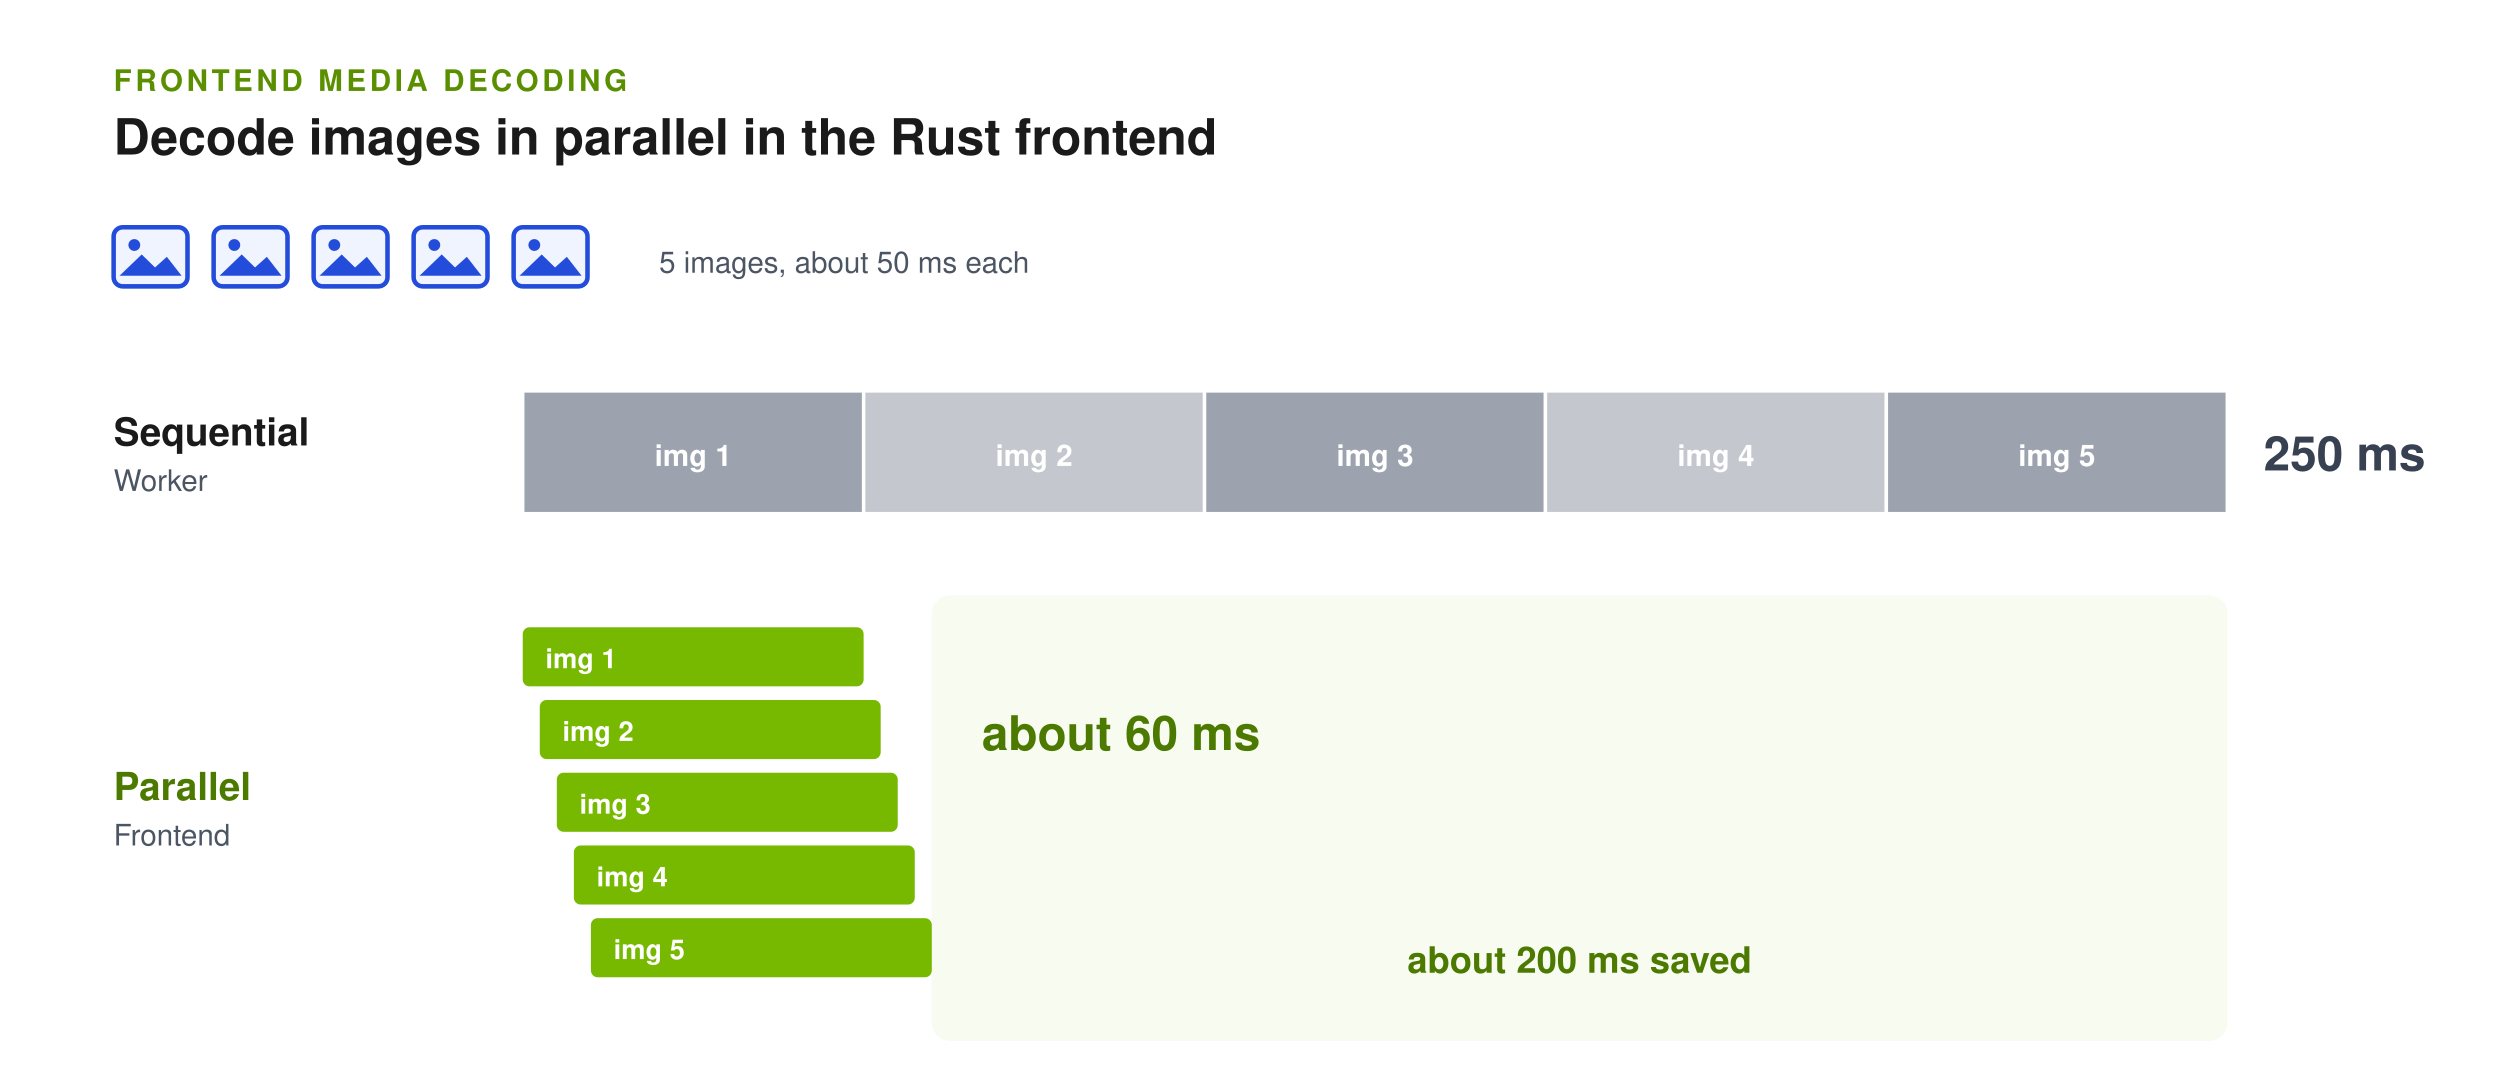
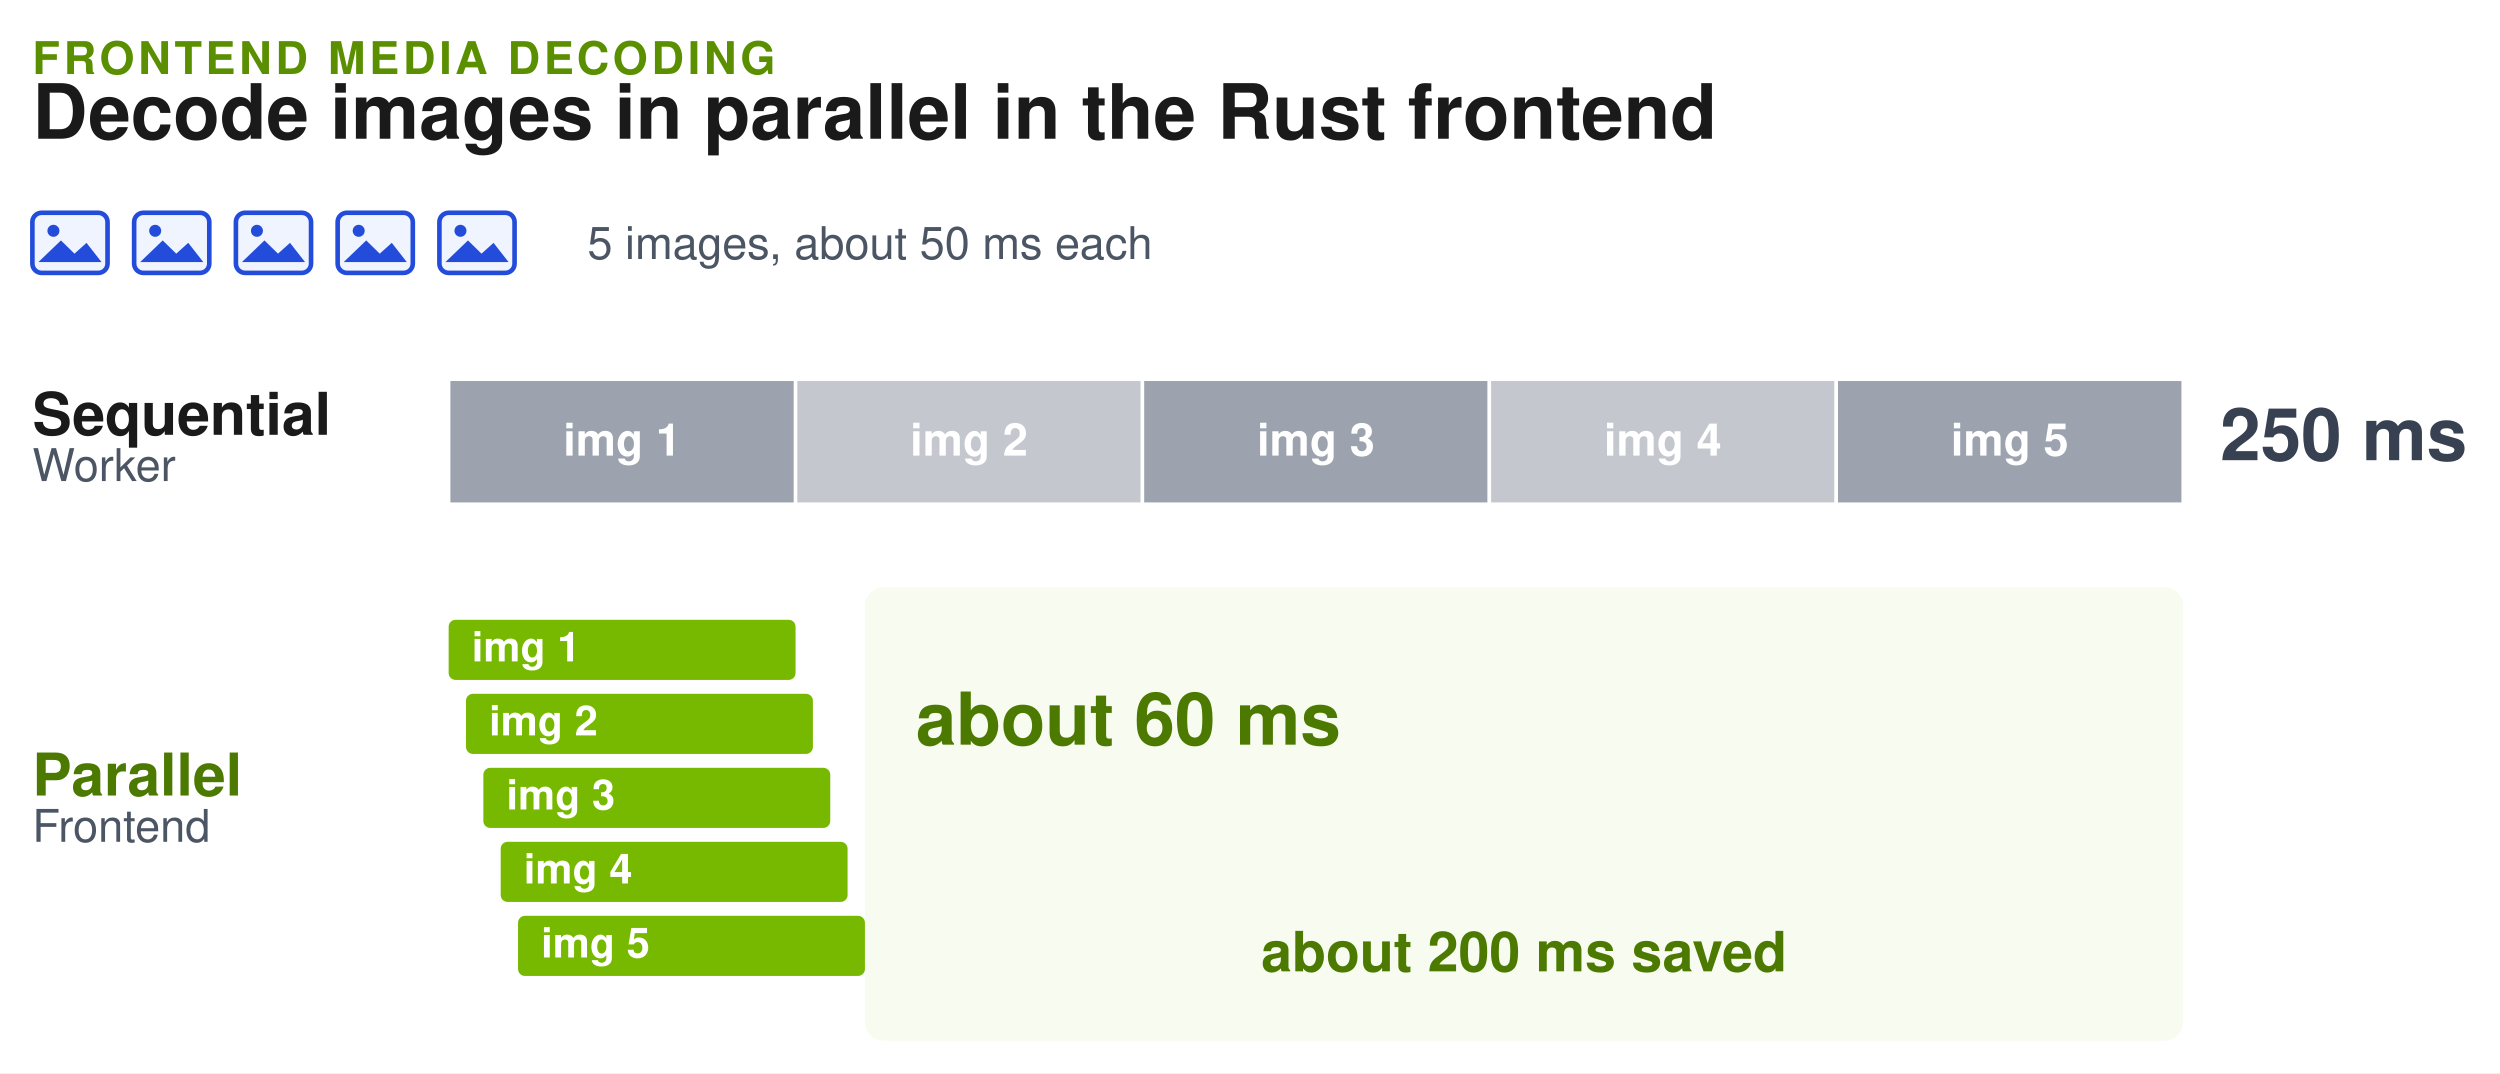
- <svg xmlns="http://www.w3.org/2000/svg" width="1100" height="480" viewBox="0 0 1100 480" role="img" aria-labelledby="title desc" font-family="Helvetica, Arial, sans-serif">
+ <svg xmlns="http://www.w3.org/2000/svg" width="1081" height="464" viewBox="36 8 1081 464" role="img" aria-labelledby="title desc" font-family="Helvetica, Arial, sans-serif">
  <defs>
    <marker id="arrow" viewBox="0 0 10 10" refX="8" refY="5" markerWidth="8" markerHeight="8" orient="auto">
      <path d="M0,0 L10,5 L0,10 z" fill="#234CDA" />
    </marker>
    <marker id="arrow-green" viewBox="0 0 10 10" refX="8" refY="5" markerWidth="8" markerHeight="8" orient="auto">
      <path d="M0,0 L10,5 L0,10 z" fill="#76B900" />
    </marker>
    <marker id="arrow-gray" viewBox="0 0 10 10" refX="8" refY="5" markerWidth="8" markerHeight="8" orient="auto">
      <path d="M0,0 L10,5 L0,10 z" fill="#9CA3AF" />
    </marker>
    <marker id="arrow-amber" viewBox="0 0 10 10" refX="8" refY="5" markerWidth="8" markerHeight="8" orient="auto">
      <path d="M0,0 L10,5 L0,10 z" fill="#D97706" />
    </marker>
    <marker id="arrow-green-start" viewBox="0 0 10 10" refX="8" refY="5" markerWidth="8" markerHeight="8" orient="auto-start-reverse">
      <path d="M0,0 L10,5 L0,10 z" fill="#76B900" />
    </marker>
  </defs>
-   <rect width="1100" height="480" fill="#FFFFFF" />
-   <text x="50" y="40" font-size="13" font-weight="700" letter-spacing="1.6" fill="#5A8F00">FRONTEND MEDIA DECODING</text>
-   <text x="50" y="68" font-size="22" font-weight="700" fill="#1A1A1A">Decode images in parallel in the Rust frontend</text>
+   <rect x="36" y="8" width="1081" height="464" fill="#FFFFFF" />
+   <text x="50" y="40" font-size="19.5" font-weight="700" letter-spacing="1.6" fill="#5A8F00">FRONTEND MEDIA DECODING</text>
+   <text x="50" y="68" font-size="33.0" font-weight="700" fill="#1A1A1A">Decode images in parallel in the Rust frontend</text>
  <rect x="50" y="100" width="32.5" height="26" rx="4" fill="#F0F4FF" stroke="#234CDA" stroke-width="2" />
  <circle cx="59.1" cy="107.8" r="2.6" fill="#234CDA" />
  <polygon points="52.6,121.32 62.35,111.96 68.2,117.68 73.4,113.0 79.9,121.32" fill="#234CDA" />
  <rect x="94" y="100" width="32.5" height="26" rx="4" fill="#F0F4FF" stroke="#234CDA" stroke-width="2" />
  <circle cx="103.1" cy="107.8" r="2.6" fill="#234CDA" />
  <polygon points="96.6,121.32 106.35,111.96 112.2,117.68 117.4,113.0 123.9,121.32" fill="#234CDA" />
  <rect x="138" y="100" width="32.5" height="26" rx="4" fill="#F0F4FF" stroke="#234CDA" stroke-width="2" />
  <circle cx="147.1" cy="107.8" r="2.6" fill="#234CDA" />
  <polygon points="140.6,121.32 150.35,111.96 156.2,117.68 161.4,113.0 167.9,121.32" fill="#234CDA" />
  <rect x="182" y="100" width="32.5" height="26" rx="4" fill="#F0F4FF" stroke="#234CDA" stroke-width="2" />
  <circle cx="191.1" cy="107.8" r="2.6" fill="#234CDA" />
  <polygon points="184.6,121.32 194.35,111.96 200.2,117.68 205.4,113.0 211.9,121.32" fill="#234CDA" />
  <rect x="226" y="100" width="32.5" height="26" rx="4" fill="#F0F4FF" stroke="#234CDA" stroke-width="2" />
  <circle cx="235.1" cy="107.8" r="2.6" fill="#234CDA" />
  <polygon points="228.6,121.32 238.35,111.96 244.2,117.68 249.4,113.0 255.9,121.32" fill="#234CDA" />
-   <text x="290" y="120" font-size="13" fill="#4B5563">5 images, about 50 ms each</text>
-   <text x="50" y="196" font-size="17" font-weight="700" fill="#1A1A1A">Sequential</text>
-   <text x="50" y="216" font-size="13" fill="#4B5563">Worker</text>
+   <text x="290" y="120" font-size="19.5" fill="#4B5563">5 images, about 50 ms each</text>
+   <text x="50" y="196" font-size="25.5" font-weight="700" fill="#1A1A1A">Sequential</text>
+   <text x="50" y="216" font-size="19.5" fill="#4B5563">Worker</text>
  <rect x="230.0" y="172" width="150.0" height="54" fill="#9CA3AF" stroke="#FFFFFF" stroke-width="1.5" />
-   <text x="305.0" y="205" font-size="13" font-weight="700" fill="#FFFFFF" text-anchor="middle">img 1</text>
+   <text x="305.0" y="205" font-size="19.5" font-weight="700" fill="#FFFFFF" text-anchor="middle">img 1</text>
  <rect x="380.0" y="172" width="150.0" height="54" fill="#C4C8CE" stroke="#FFFFFF" stroke-width="1.5" />
-   <text x="455.0" y="205" font-size="13" font-weight="700" fill="#FFFFFF" text-anchor="middle">img 2</text>
+   <text x="455.0" y="205" font-size="19.5" font-weight="700" fill="#FFFFFF" text-anchor="middle">img 2</text>
  <rect x="530.0" y="172" width="150.0" height="54" fill="#9CA3AF" stroke="#FFFFFF" stroke-width="1.5" />
-   <text x="605.0" y="205" font-size="13" font-weight="700" fill="#FFFFFF" text-anchor="middle">img 3</text>
+   <text x="605.0" y="205" font-size="19.5" font-weight="700" fill="#FFFFFF" text-anchor="middle">img 3</text>
  <rect x="680.0" y="172" width="150.0" height="54" fill="#C4C8CE" stroke="#FFFFFF" stroke-width="1.5" />
-   <text x="755.0" y="205" font-size="13" font-weight="700" fill="#FFFFFF" text-anchor="middle">img 4</text>
+   <text x="755.0" y="205" font-size="19.5" font-weight="700" fill="#FFFFFF" text-anchor="middle">img 4</text>
  <rect x="830.0" y="172" width="150.0" height="54" fill="#9CA3AF" stroke="#FFFFFF" stroke-width="1.5" />
-   <text x="905.0" y="205" font-size="13" font-weight="700" fill="#FFFFFF" text-anchor="middle">img 5</text>
-   <text x="996.0" y="207" font-size="21" font-weight="700" fill="#374151">250 ms</text>
+   <text x="905.0" y="205" font-size="19.5" font-weight="700" fill="#FFFFFF" text-anchor="middle">img 5</text>
+   <text x="996.0" y="207" font-size="31.5" font-weight="700" fill="#374151">250 ms</text>
  <rect x="410.0" y="262" width="570.0" height="196" rx="8" fill="#F4F9E8" opacity="0.65" />
-   <text x="50" y="352" font-size="17" font-weight="700" fill="#4C7A00">Parallel</text>
-   <text x="50" y="372" font-size="13" fill="#4B5563">Frontend</text>
+   <text x="50" y="352" font-size="25.5" font-weight="700" fill="#4C7A00">Parallel</text>
+   <text x="50" y="372" font-size="19.5" fill="#4B5563">Frontend</text>
  <rect x="230.0" y="276" width="150.0" height="26" rx="3" fill="#76B900" />
-   <text x="240.0" y="294" font-size="12" font-weight="700" fill="#FFFFFF">img 1</text>
+   <text x="240.0" y="294" font-size="18.0" font-weight="700" fill="#FFFFFF">img 1</text>
  <rect x="237.5" y="308" width="150.0" height="26" rx="3" fill="#76B900" />
-   <text x="247.5" y="326" font-size="12" font-weight="700" fill="#FFFFFF">img 2</text>
+   <text x="247.5" y="326" font-size="18.0" font-weight="700" fill="#FFFFFF">img 2</text>
  <rect x="245.0" y="340" width="150.0" height="26" rx="3" fill="#76B900" />
-   <text x="255.0" y="358" font-size="12" font-weight="700" fill="#FFFFFF">img 3</text>
+   <text x="255.0" y="358" font-size="18.0" font-weight="700" fill="#FFFFFF">img 3</text>
  <rect x="252.5" y="372" width="150.0" height="26" rx="3" fill="#76B900" />
-   <text x="262.5" y="390" font-size="12" font-weight="700" fill="#FFFFFF">img 4</text>
+   <text x="262.5" y="390" font-size="18.0" font-weight="700" fill="#FFFFFF">img 4</text>
  <rect x="260.0" y="404" width="150.0" height="26" rx="3" fill="#76B900" />
-   <text x="270.0" y="422" font-size="12" font-weight="700" fill="#FFFFFF">img 5</text>
-   <text x="432.0" y="330" font-size="21" font-weight="700" fill="#4C7A00">about 60 ms</text>
-   <text x="695.0" y="428" font-size="16" font-weight="700" fill="#4C7A00" text-anchor="middle">about 200 ms saved</text>
+   <text x="270.0" y="422" font-size="18.0" font-weight="700" fill="#FFFFFF">img 5</text>
+   <text x="432.0" y="330" font-size="31.5" font-weight="700" fill="#4C7A00">about 60 ms</text>
+   <text x="695.0" y="428" font-size="24.0" font-weight="700" fill="#4C7A00" text-anchor="middle">about 200 ms saved</text>
</svg>
